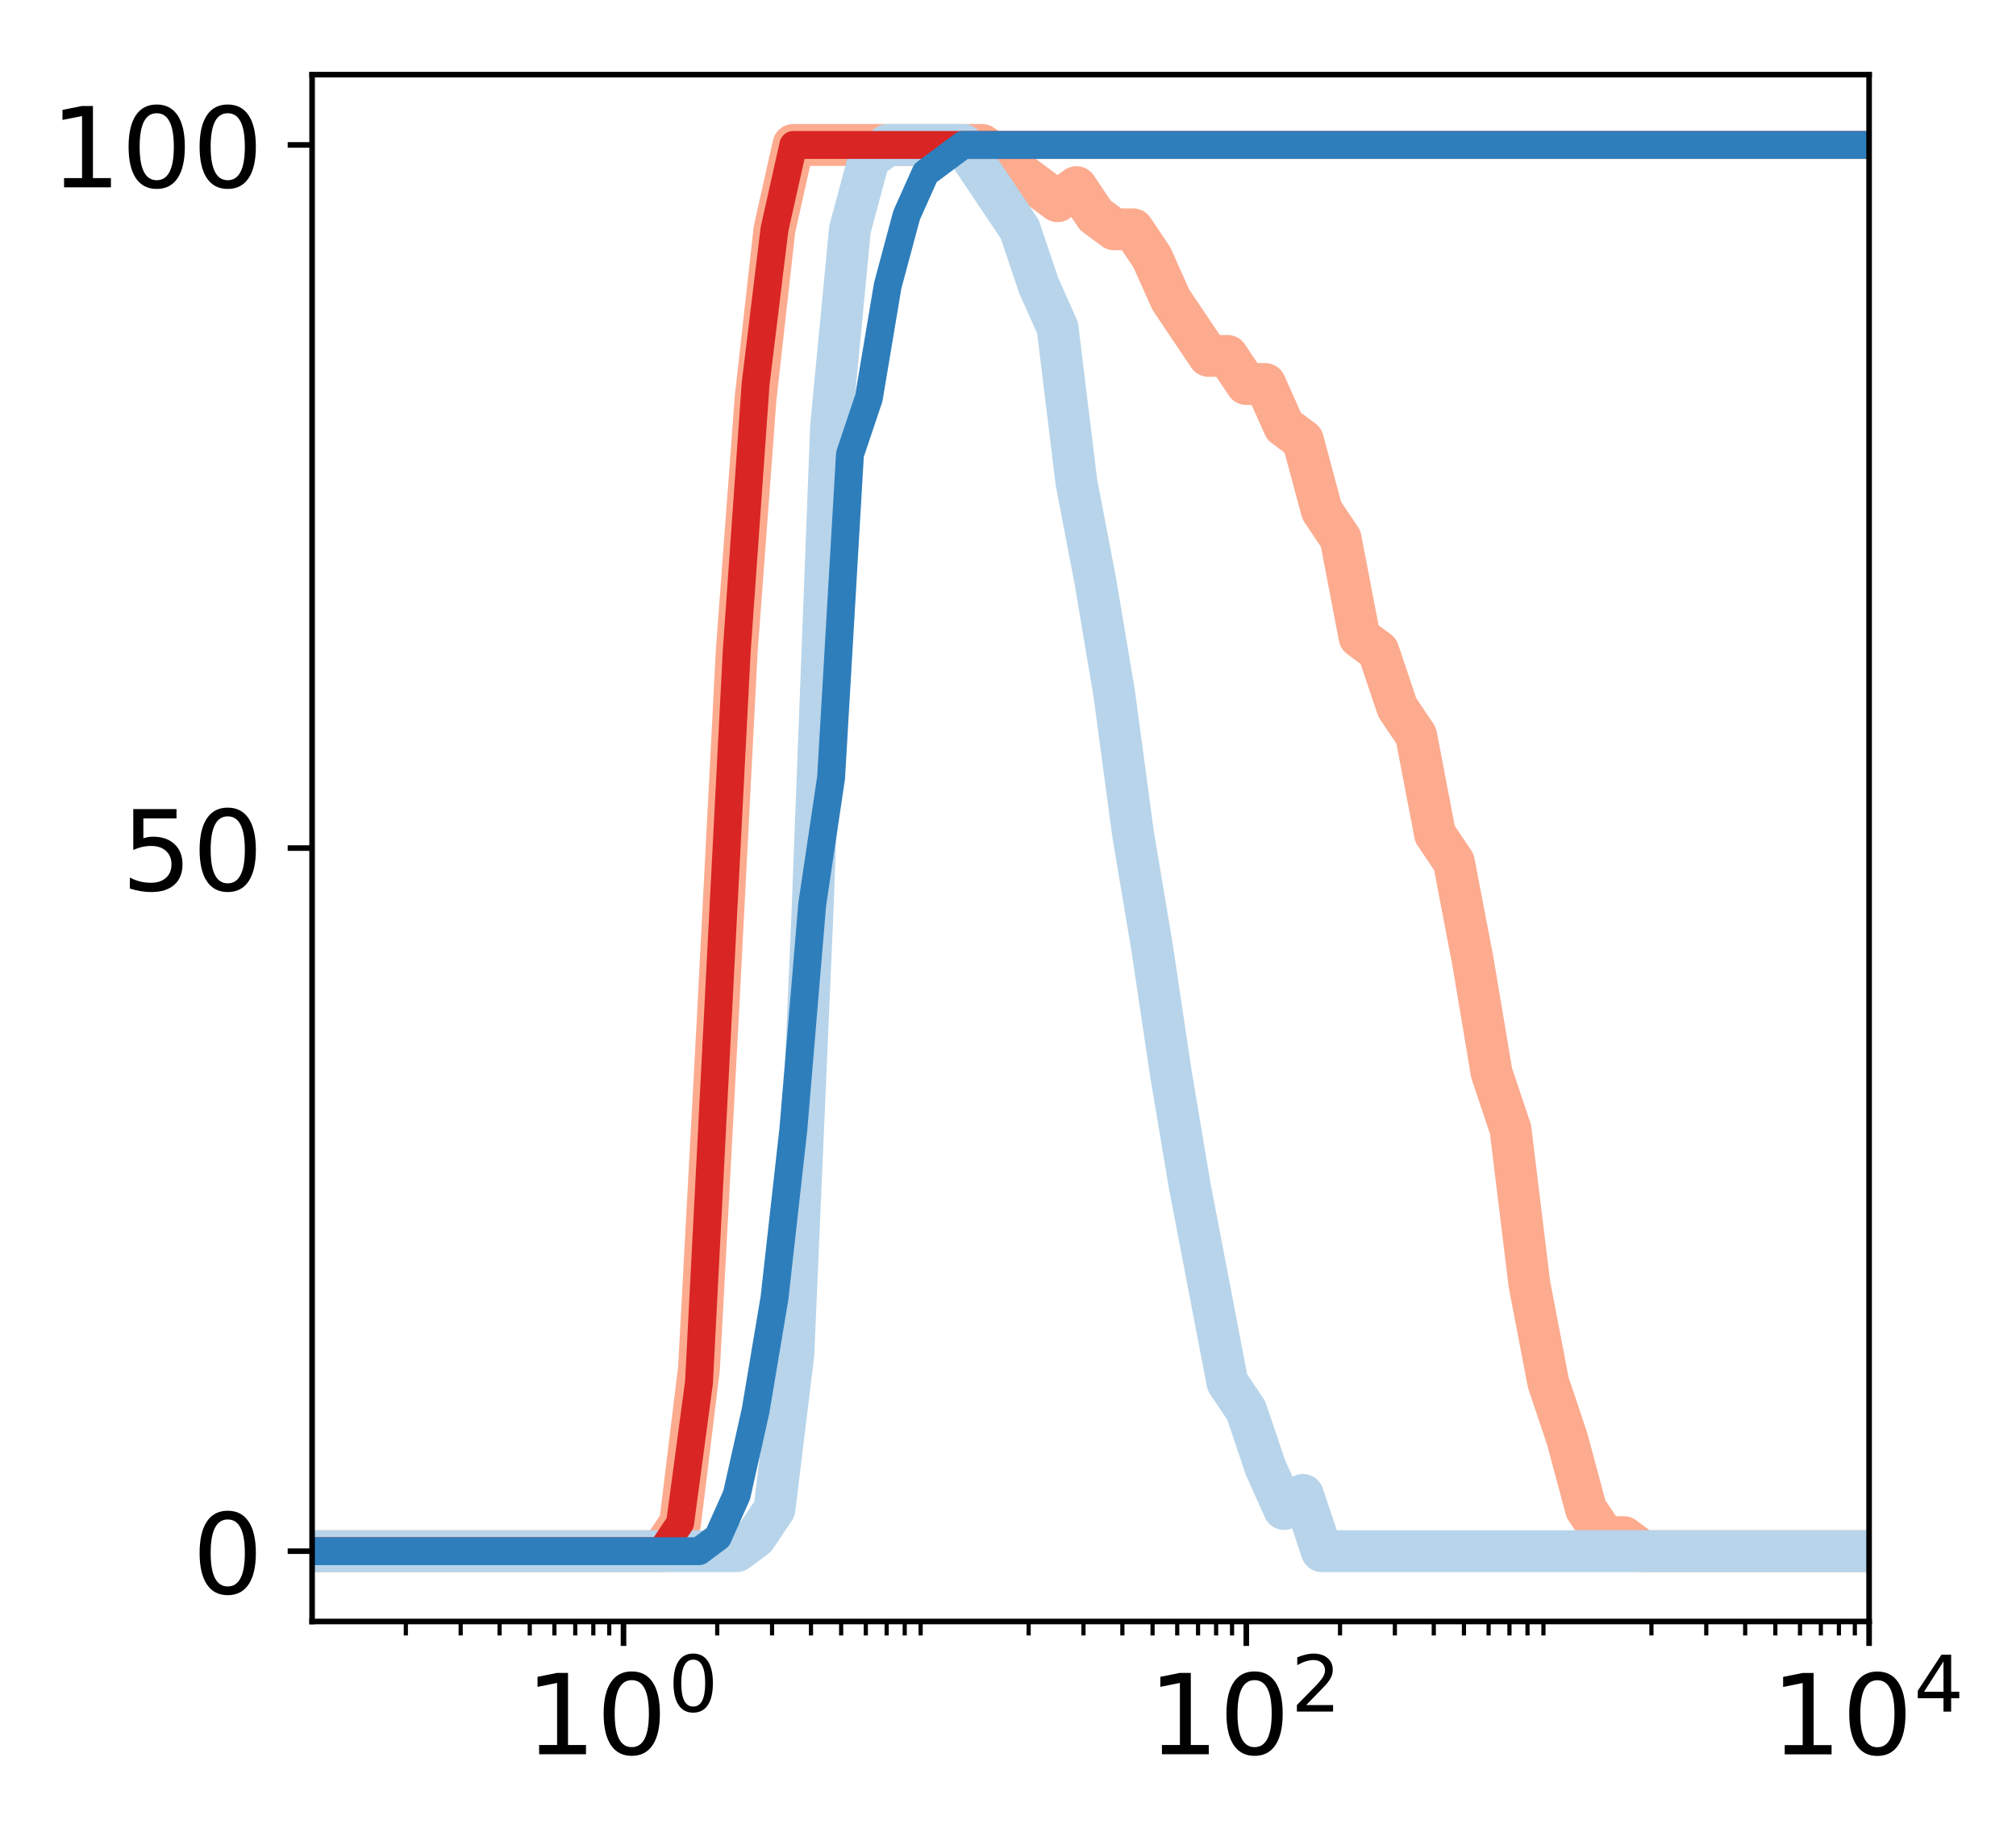
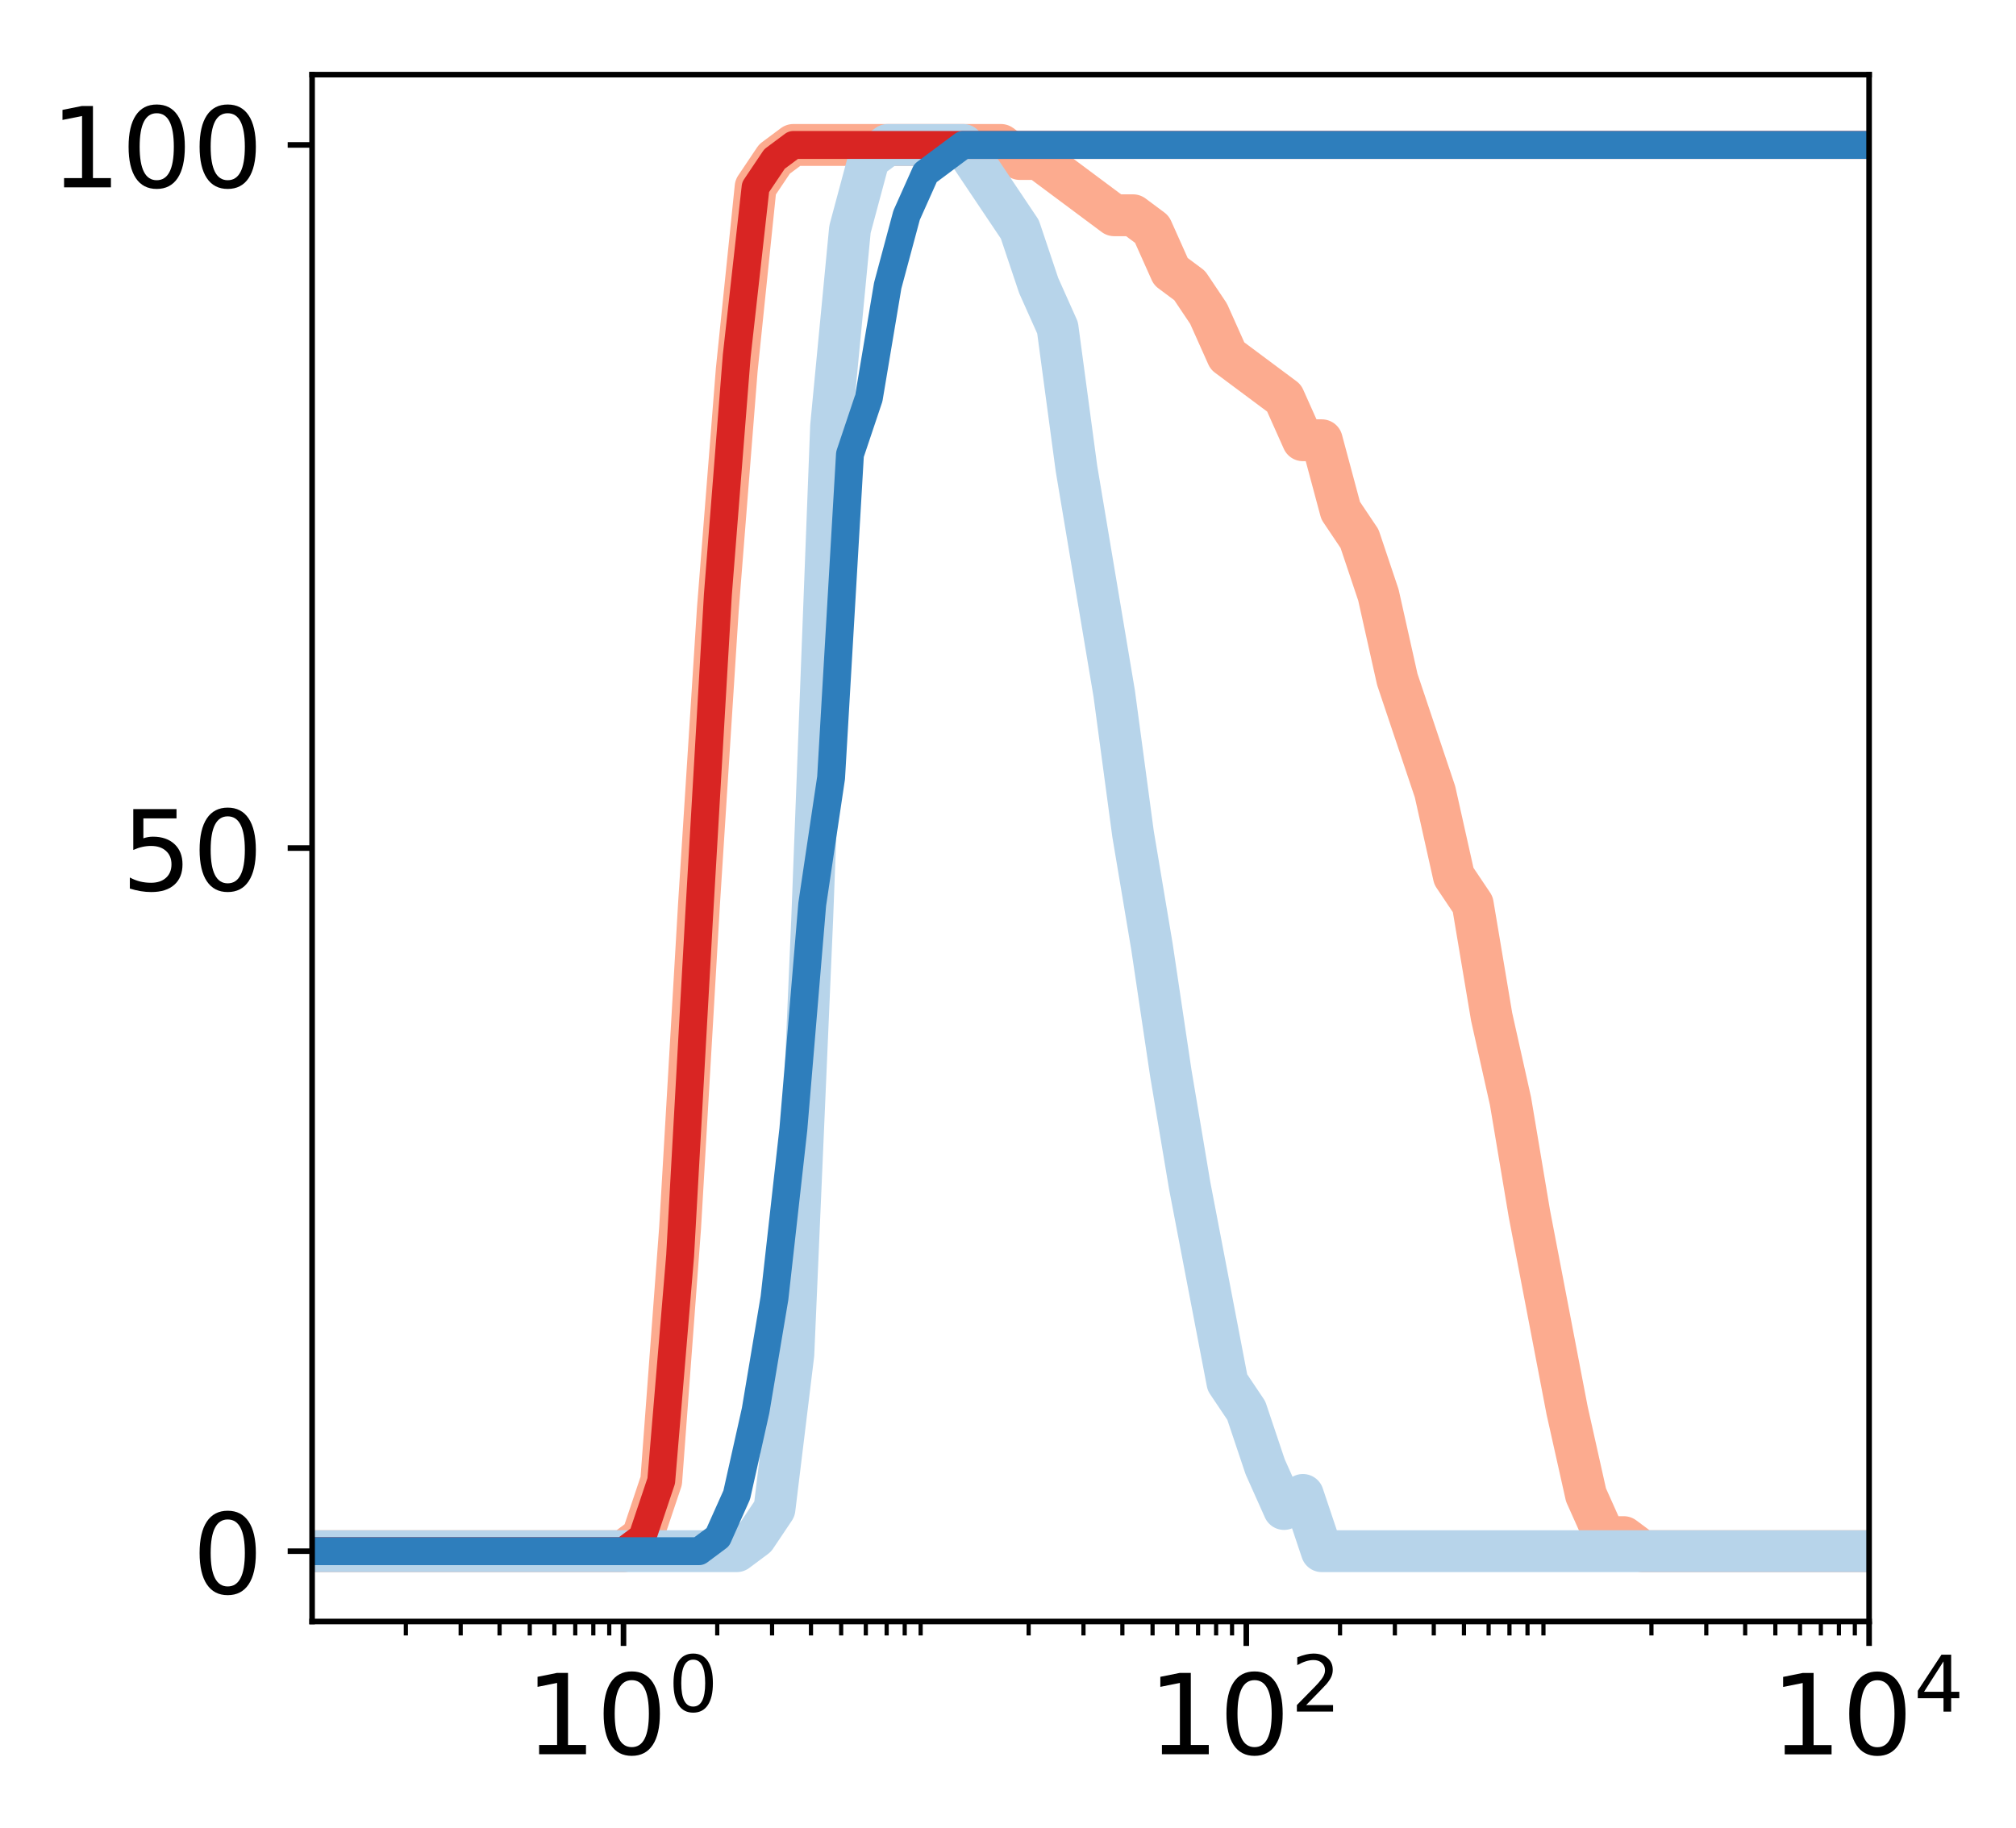
<svg xmlns="http://www.w3.org/2000/svg" xmlns:xlink="http://www.w3.org/1999/xlink" height="262pt" version="1.1" viewBox="0 0 289 262" width="289pt">
  <defs>
    <style type="text/css">
*{stroke-linecap:butt;stroke-linejoin:round;}
  </style>
  </defs>
  <g id="figure_1">
    <g id="patch_1">
      <path d="M 0 262.145  L 289.22 262.145  L 289.22 0  L 0 0  z " style="fill:#ffffff;" />
    </g>
    <g id="axes_1">
      <g id="patch_2">
        <path d="M 44.74 232.46  L 267.94 232.46  L 267.94 10.7  L 44.74 10.7  z " style="fill:#ffffff;" />
      </g>
      <g id="line2d_1">
-         <path clip-path="url(#pcb01dc2c04)" d="M 0.1 222.38  L 2.805 222.38  L 5.511 222.38  L 8.216 222.38  L 10.922 222.38  L 13.627 222.38  L 16.333 222.38  L 19.038 222.38  L 21.744 222.38  L 24.449 222.38  L 27.155 222.38  L 29.86 222.38  L 32.565 222.38  L 35.271 222.38  L 37.976 222.38  L 40.682 222.38  L 43.387 222.38  L 46.093 222.38  L 48.798 222.38  L 51.504 222.38  L 54.209 222.38  L 56.915 222.38  L 59.62 222.38  L 62.325 222.38  L 65.031 222.38  L 67.736 222.38  L 70.442 222.38  L 73.147 222.38  L 75.853 222.38  L 78.558 222.38  L 81.264 222.38  L 83.969 222.38  L 86.675 222.38  L 89.38 222.38  L 92.085 222.38  L 94.791 222.38  L 97.496 218.348  L 100.202 196.172  L 102.907 145.772  L 105.613 93.356  L 108.318 57.068  L 111.024 32.876  L 113.729 20.78  L 116.435 20.78  L 119.14 20.78  L 121.845 20.78  L 124.551 20.78  L 127.256 20.78  L 129.962 20.78  L 132.667 20.78  L 135.373 20.78  L 138.078 20.78  L 140.784 20.78  L 143.489 22.796  L 146.195 24.812  L 148.9 26.828  L 151.605 28.844  L 154.311 26.828  L 157.016 30.86  L 159.722 32.876  L 162.427 32.876  L 165.133 36.908  L 167.838 42.956  L 170.544 46.988  L 173.249 51.02  L 175.955 51.02  L 178.66 55.052  L 181.365 55.052  L 184.071 61.1  L 186.776 63.116  L 189.482 73.196  L 192.187 77.228  L 194.893 91.34  L 197.598 93.356  L 200.304 101.42  L 203.009 105.452  L 205.715 119.564  L 208.42 123.596  L 211.125 137.708  L 213.831 153.836  L 216.536 161.9  L 219.242 184.076  L 221.947 198.188  L 224.653 206.252  L 227.358 216.332  L 230.064 220.364  L 232.769 220.364  L 235.475 222.38  L 238.18 222.38  L 240.885 222.38  L 243.591 222.38  L 246.296 222.38  L 249.002 222.38  L 251.707 222.38  L 254.413 222.38  L 257.118 222.38  L 259.824 222.38  L 262.529 222.38  L 265.235 222.38  L 267.94 222.38  " style="fill:none;stroke:#fcab8f;stroke-linecap:square;stroke-width:6;" />
+         <path clip-path="url(#pc665ae159e)" d="M 0.1 222.38  L 2.805 222.38  L 5.511 222.38  L 8.216 222.38  L 10.922 222.38  L 13.627 222.38  L 16.333 222.38  L 19.038 222.38  L 21.744 222.38  L 24.449 222.38  L 27.155 222.38  L 29.86 222.38  L 32.565 222.38  L 35.271 222.38  L 37.976 222.38  L 40.682 222.38  L 43.387 222.38  L 46.093 222.38  L 48.798 222.38  L 51.504 222.38  L 54.209 222.38  L 56.915 222.38  L 59.62 222.38  L 62.325 222.38  L 65.031 222.38  L 67.736 222.38  L 70.442 222.38  L 73.147 222.38  L 75.853 222.38  L 78.558 222.38  L 81.264 222.38  L 83.969 222.38  L 86.675 222.38  L 89.38 222.38  L 92.085 220.364  L 94.791 212.3  L 97.496 176.012  L 100.202 129.644  L 102.907 87.308  L 105.613 53.036  L 108.318 26.828  L 111.024 22.796  L 113.729 20.78  L 116.435 20.78  L 119.14 20.78  L 121.845 20.78  L 124.551 20.78  L 127.256 20.78  L 129.962 20.78  L 132.667 20.78  L 135.373 20.78  L 138.078 20.78  L 140.784 20.78  L 143.489 20.78  L 146.195 22.796  L 148.9 22.796  L 151.605 24.812  L 154.311 26.828  L 157.016 28.844  L 159.722 30.86  L 162.427 30.86  L 165.133 32.876  L 167.838 38.924  L 170.544 40.94  L 173.249 44.972  L 175.955 51.02  L 178.66 53.036  L 181.365 55.052  L 184.071 57.068  L 186.776 63.116  L 189.482 63.116  L 192.187 73.196  L 194.893 77.228  L 197.598 85.292  L 200.304 97.388  L 203.009 105.452  L 205.715 113.516  L 208.42 125.612  L 211.125 129.644  L 213.831 145.772  L 216.536 157.868  L 219.242 173.996  L 221.947 188.108  L 224.653 202.22  L 227.358 214.316  L 230.064 220.364  L 232.769 220.364  L 235.475 222.38  L 238.18 222.38  L 240.885 222.38  L 243.591 222.38  L 246.296 222.38  L 249.002 222.38  L 251.707 222.38  L 254.413 222.38  L 257.118 222.38  L 259.824 222.38  L 262.529 222.38  L 265.235 222.38  L 267.94 222.38  " style="fill:none;stroke:#fcab8f;stroke-linecap:square;stroke-width:6;" />
      </g>
      <g id="line2d_2">
-         <path clip-path="url(#pcb01dc2c04)" d="M 0.1 222.38  L 2.805 222.38  L 5.511 222.38  L 8.216 222.38  L 10.922 222.38  L 13.627 222.38  L 16.333 222.38  L 19.038 222.38  L 21.744 222.38  L 24.449 222.38  L 27.155 222.38  L 29.86 222.38  L 32.565 222.38  L 35.271 222.38  L 37.976 222.38  L 40.682 222.38  L 43.387 222.38  L 46.093 222.38  L 48.798 222.38  L 51.504 222.38  L 54.209 222.38  L 56.915 222.38  L 59.62 222.38  L 62.325 222.38  L 65.031 222.38  L 67.736 222.38  L 70.442 222.38  L 73.147 222.38  L 75.853 222.38  L 78.558 222.38  L 81.264 222.38  L 83.969 222.38  L 86.675 222.38  L 89.38 222.38  L 92.085 222.38  L 94.791 222.38  L 97.496 222.38  L 100.202 222.38  L 102.907 222.38  L 105.613 222.38  L 108.318 220.364  L 111.024 216.332  L 113.729 194.156  L 116.435 131.66  L 119.14 61.1  L 121.845 32.876  L 124.551 22.796  L 127.256 20.78  L 129.962 20.78  L 132.667 20.78  L 135.373 20.78  L 138.078 20.78  L 140.784 24.812  L 143.489 28.844  L 146.195 32.876  L 148.9 40.94  L 151.605 46.988  L 154.311 69.164  L 157.016 83.276  L 159.722 99.404  L 162.427 119.564  L 165.133 135.692  L 167.838 153.836  L 170.544 169.964  L 173.249 184.076  L 175.955 198.188  L 178.66 202.22  L 181.365 210.284  L 184.071 216.332  L 186.776 214.316  L 189.482 222.38  L 192.187 222.38  L 194.893 222.38  L 197.598 222.38  L 200.304 222.38  L 203.009 222.38  L 205.715 222.38  L 208.42 222.38  L 211.125 222.38  L 213.831 222.38  L 216.536 222.38  L 219.242 222.38  L 221.947 222.38  L 224.653 222.38  L 227.358 222.38  L 230.064 222.38  L 232.769 222.38  L 235.475 222.38  L 238.18 222.38  L 240.885 222.38  L 243.591 222.38  L 246.296 222.38  L 249.002 222.38  L 251.707 222.38  L 254.413 222.38  L 257.118 222.38  L 259.824 222.38  L 262.529 222.38  L 265.235 222.38  L 267.94 222.38  " style="fill:none;stroke:#b7d4ea;stroke-linecap:square;stroke-width:6;" />
+         <path clip-path="url(#pc665ae159e)" d="M 0.1 222.38  L 2.805 222.38  L 5.511 222.38  L 8.216 222.38  L 10.922 222.38  L 13.627 222.38  L 16.333 222.38  L 19.038 222.38  L 21.744 222.38  L 24.449 222.38  L 27.155 222.38  L 29.86 222.38  L 32.565 222.38  L 35.271 222.38  L 37.976 222.38  L 40.682 222.38  L 43.387 222.38  L 46.093 222.38  L 48.798 222.38  L 51.504 222.38  L 54.209 222.38  L 56.915 222.38  L 59.62 222.38  L 62.325 222.38  L 65.031 222.38  L 67.736 222.38  L 70.442 222.38  L 73.147 222.38  L 75.853 222.38  L 78.558 222.38  L 81.264 222.38  L 83.969 222.38  L 86.675 222.38  L 89.38 222.38  L 92.085 222.38  L 94.791 222.38  L 97.496 222.38  L 100.202 222.38  L 102.907 222.38  L 105.613 222.38  L 108.318 220.364  L 111.024 216.332  L 113.729 194.156  L 116.435 131.66  L 119.14 61.1  L 121.845 32.876  L 124.551 22.796  L 127.256 20.78  L 129.962 20.78  L 132.667 20.78  L 135.373 20.78  L 138.078 20.78  L 140.784 24.812  L 143.489 28.844  L 146.195 32.876  L 148.9 40.94  L 151.605 46.988  L 154.311 67.148  L 157.016 83.276  L 159.722 99.404  L 162.427 119.564  L 165.133 135.692  L 167.838 153.836  L 170.544 169.964  L 173.249 184.076  L 175.955 198.188  L 178.66 202.22  L 181.365 210.284  L 184.071 216.332  L 186.776 214.316  L 189.482 222.38  L 192.187 222.38  L 194.893 222.38  L 197.598 222.38  L 200.304 222.38  L 203.009 222.38  L 205.715 222.38  L 208.42 222.38  L 211.125 222.38  L 213.831 222.38  L 216.536 222.38  L 219.242 222.38  L 221.947 222.38  L 224.653 222.38  L 227.358 222.38  L 230.064 222.38  L 232.769 222.38  L 235.475 222.38  L 238.18 222.38  L 240.885 222.38  L 243.591 222.38  L 246.296 222.38  L 249.002 222.38  L 251.707 222.38  L 254.413 222.38  L 257.118 222.38  L 259.824 222.38  L 262.529 222.38  L 265.235 222.38  L 267.94 222.38  " style="fill:none;stroke:#b7d4ea;stroke-linecap:square;stroke-width:6;" />
      </g>
      <g id="matplotlib.axis_1">
        <g id="xtick_1">
          <g id="line2d_3">
            <defs>
-               <path d="M 0 0  L 0 3.5  " id="m7cc4f789f3" style="stroke:#000000;stroke-width:0.8;" />
-             </defs>
-             <g>
-               <use style="stroke:#000000;stroke-width:0.8;" x="89.38" xlink:href="#m7cc4f789f3" y="232.46" />
+               <path d="M 0 0  L 0 3.5  " id="m8c75e8604e" style="stroke:#000000;stroke-width:0.8;" />
+             </defs>
+             <g>
+               <use style="stroke:#000000;stroke-width:0.8;" x="89.38" xlink:href="#m8c75e8604e" y="232.46" />
            </g>
          </g>
          <g id="text_1">
            <defs>
              <path d="M 12.406 8.297  L 28.516 8.297  L 28.516 63.922  L 10.984 60.406  L 10.984 69.391  L 28.422 72.906  L 38.281 72.906  L 38.281 8.297  L 54.391 8.297  L 54.391 0  L 12.406 0  z " id="DejaVuSans-31" />
              <path d="M 31.781 66.406  Q 24.172 66.406 20.328 58.906  Q 16.5 51.422 16.5 36.375  Q 16.5 21.391 20.328 13.891  Q 24.172 6.391 31.781 6.391  Q 39.453 6.391 43.281 13.891  Q 47.125 21.391 47.125 36.375  Q 47.125 51.422 43.281 58.906  Q 39.453 66.406 31.781 66.406  z M 31.781 74.219  Q 44.047 74.219 50.516 64.516  Q 56.984 54.828 56.984 36.375  Q 56.984 17.969 50.516 8.266  Q 44.047 -1.422 31.781 -1.422  Q 19.531 -1.422 13.062 8.266  Q 6.594 17.969 6.594 36.375  Q 6.594 54.828 13.062 64.516  Q 19.531 74.219 31.781 74.219  z " id="DejaVuSans-30" />
            </defs>
            <g transform="translate(75.3 251.6175)scale(0.16 -0.16)">
              <use transform="translate(0 0.765625)" xlink:href="#DejaVuSans-31" />
              <use transform="translate(63.62305 0.765625)" xlink:href="#DejaVuSans-30" />
              <use transform="translate(128.2031 39.04688)scale(0.7)" xlink:href="#DejaVuSans-30" />
            </g>
          </g>
        </g>
        <g id="xtick_2">
          <g id="line2d_4">
            <g>
-               <use style="stroke:#000000;stroke-width:0.8;" x="178.66" xlink:href="#m7cc4f789f3" y="232.46" />
+               <use style="stroke:#000000;stroke-width:0.8;" x="178.66" xlink:href="#m8c75e8604e" y="232.46" />
            </g>
          </g>
          <g id="text_2">
            <defs>
              <path d="M 19.188 8.297  L 53.609 8.297  L 53.609 0  L 7.328 0  L 7.328 8.297  Q 12.938 14.109 22.625 23.891  Q 32.328 33.688 34.812 36.531  Q 39.547 41.844 41.422 45.531  Q 43.312 49.219 43.312 52.781  Q 43.312 58.594 39.234 62.25  Q 35.156 65.922 28.609 65.922  Q 23.969 65.922 18.812 64.312  Q 13.672 62.703 7.812 59.422  L 7.812 69.391  Q 13.766 71.781 18.938 73  Q 24.125 74.219 28.422 74.219  Q 39.75 74.219 46.484 68.547  Q 53.219 62.891 53.219 53.422  Q 53.219 48.922 51.531 44.891  Q 49.859 40.875 45.406 35.406  Q 44.188 33.984 37.641 27.219  Q 31.109 20.453 19.188 8.297  z " id="DejaVuSans-32" />
            </defs>
            <g transform="translate(164.58 251.6175)scale(0.16 -0.16)">
              <use transform="translate(0 0.765625)" xlink:href="#DejaVuSans-31" />
              <use transform="translate(63.62305 0.765625)" xlink:href="#DejaVuSans-30" />
              <use transform="translate(128.2031 39.04688)scale(0.7)" xlink:href="#DejaVuSans-32" />
            </g>
          </g>
        </g>
        <g id="xtick_3">
          <g id="line2d_5">
            <g>
-               <use style="stroke:#000000;stroke-width:0.8;" x="267.94" xlink:href="#m7cc4f789f3" y="232.46" />
+               <use style="stroke:#000000;stroke-width:0.8;" x="267.94" xlink:href="#m8c75e8604e" y="232.46" />
            </g>
          </g>
          <g id="text_3">
            <defs>
              <path d="M 37.797 64.312  L 12.891 25.391  L 37.797 25.391  z M 35.203 72.906  L 47.609 72.906  L 47.609 25.391  L 58.016 25.391  L 58.016 17.188  L 47.609 17.188  L 47.609 0  L 37.797 0  L 37.797 17.188  L 4.891 17.188  L 4.891 26.703  z " id="DejaVuSans-34" />
            </defs>
            <g transform="translate(253.86 251.6175)scale(0.16 -0.16)">
              <use transform="translate(0 0.684375)" xlink:href="#DejaVuSans-31" />
              <use transform="translate(63.62305 0.684375)" xlink:href="#DejaVuSans-30" />
              <use transform="translate(128.2031 38.96563)scale(0.7)" xlink:href="#DejaVuSans-34" />
            </g>
          </g>
        </g>
        <g id="xtick_4">
          <g id="line2d_6">
            <defs>
-               <path d="M 0 0  L 0 2  " id="m31d1ed30f8" style="stroke:#000000;stroke-width:0.6;" />
-             </defs>
-             <g>
-               <use style="stroke:#000000;stroke-width:0.6;" x="58.178" xlink:href="#m31d1ed30f8" y="232.46" />
+               <path d="M 0 0  L 0 2  " id="ma0ddb179a2" style="stroke:#000000;stroke-width:0.6;" />
+             </defs>
+             <g>
+               <use style="stroke:#000000;stroke-width:0.6;" x="58.178" xlink:href="#ma0ddb179a2" y="232.46" />
            </g>
          </g>
        </g>
        <g id="xtick_5">
          <g id="line2d_7">
            <g>
-               <use style="stroke:#000000;stroke-width:0.6;" x="66.039" xlink:href="#m31d1ed30f8" y="232.46" />
+               <use style="stroke:#000000;stroke-width:0.6;" x="66.039" xlink:href="#ma0ddb179a2" y="232.46" />
            </g>
          </g>
        </g>
        <g id="xtick_6">
          <g id="line2d_8">
            <g>
-               <use style="stroke:#000000;stroke-width:0.6;" x="71.616" xlink:href="#m31d1ed30f8" y="232.46" />
+               <use style="stroke:#000000;stroke-width:0.6;" x="71.616" xlink:href="#ma0ddb179a2" y="232.46" />
            </g>
          </g>
        </g>
        <g id="xtick_7">
          <g id="line2d_9">
            <g>
-               <use style="stroke:#000000;stroke-width:0.6;" x="75.942" xlink:href="#m31d1ed30f8" y="232.46" />
+               <use style="stroke:#000000;stroke-width:0.6;" x="75.942" xlink:href="#ma0ddb179a2" y="232.46" />
            </g>
          </g>
        </g>
        <g id="xtick_8">
          <g id="line2d_10">
            <g>
-               <use style="stroke:#000000;stroke-width:0.6;" x="79.477" xlink:href="#m31d1ed30f8" y="232.46" />
+               <use style="stroke:#000000;stroke-width:0.6;" x="79.477" xlink:href="#ma0ddb179a2" y="232.46" />
            </g>
          </g>
        </g>
        <g id="xtick_9">
          <g id="line2d_11">
            <g>
-               <use style="stroke:#000000;stroke-width:0.6;" x="82.465" xlink:href="#m31d1ed30f8" y="232.46" />
+               <use style="stroke:#000000;stroke-width:0.6;" x="82.465" xlink:href="#ma0ddb179a2" y="232.46" />
            </g>
          </g>
        </g>
        <g id="xtick_10">
          <g id="line2d_12">
            <g>
-               <use style="stroke:#000000;stroke-width:0.6;" x="85.054" xlink:href="#m31d1ed30f8" y="232.46" />
+               <use style="stroke:#000000;stroke-width:0.6;" x="85.054" xlink:href="#ma0ddb179a2" y="232.46" />
            </g>
          </g>
        </g>
        <g id="xtick_11">
          <g id="line2d_13">
            <g>
-               <use style="stroke:#000000;stroke-width:0.6;" x="87.337" xlink:href="#m31d1ed30f8" y="232.46" />
+               <use style="stroke:#000000;stroke-width:0.6;" x="87.337" xlink:href="#ma0ddb179a2" y="232.46" />
            </g>
          </g>
        </g>
        <g id="xtick_12">
          <g id="line2d_14">
            <g>
-               <use style="stroke:#000000;stroke-width:0.6;" x="102.818" xlink:href="#m31d1ed30f8" y="232.46" />
+               <use style="stroke:#000000;stroke-width:0.6;" x="102.818" xlink:href="#ma0ddb179a2" y="232.46" />
            </g>
          </g>
        </g>
        <g id="xtick_13">
          <g id="line2d_15">
            <g>
-               <use style="stroke:#000000;stroke-width:0.6;" x="110.679" xlink:href="#m31d1ed30f8" y="232.46" />
+               <use style="stroke:#000000;stroke-width:0.6;" x="110.679" xlink:href="#ma0ddb179a2" y="232.46" />
            </g>
          </g>
        </g>
        <g id="xtick_14">
          <g id="line2d_16">
            <g>
-               <use style="stroke:#000000;stroke-width:0.6;" x="116.256" xlink:href="#m31d1ed30f8" y="232.46" />
+               <use style="stroke:#000000;stroke-width:0.6;" x="116.256" xlink:href="#ma0ddb179a2" y="232.46" />
            </g>
          </g>
        </g>
        <g id="xtick_15">
          <g id="line2d_17">
            <g>
-               <use style="stroke:#000000;stroke-width:0.6;" x="120.582" xlink:href="#m31d1ed30f8" y="232.46" />
+               <use style="stroke:#000000;stroke-width:0.6;" x="120.582" xlink:href="#ma0ddb179a2" y="232.46" />
            </g>
          </g>
        </g>
        <g id="xtick_16">
          <g id="line2d_18">
            <g>
-               <use style="stroke:#000000;stroke-width:0.6;" x="124.117" xlink:href="#m31d1ed30f8" y="232.46" />
+               <use style="stroke:#000000;stroke-width:0.6;" x="124.117" xlink:href="#ma0ddb179a2" y="232.46" />
            </g>
          </g>
        </g>
        <g id="xtick_17">
          <g id="line2d_19">
            <g>
-               <use style="stroke:#000000;stroke-width:0.6;" x="127.105" xlink:href="#m31d1ed30f8" y="232.46" />
+               <use style="stroke:#000000;stroke-width:0.6;" x="127.105" xlink:href="#ma0ddb179a2" y="232.46" />
            </g>
          </g>
        </g>
        <g id="xtick_18">
          <g id="line2d_20">
            <g>
-               <use style="stroke:#000000;stroke-width:0.6;" x="129.694" xlink:href="#m31d1ed30f8" y="232.46" />
+               <use style="stroke:#000000;stroke-width:0.6;" x="129.694" xlink:href="#ma0ddb179a2" y="232.46" />
            </g>
          </g>
        </g>
        <g id="xtick_19">
          <g id="line2d_21">
            <g>
-               <use style="stroke:#000000;stroke-width:0.6;" x="131.977" xlink:href="#m31d1ed30f8" y="232.46" />
+               <use style="stroke:#000000;stroke-width:0.6;" x="131.977" xlink:href="#ma0ddb179a2" y="232.46" />
            </g>
          </g>
        </g>
        <g id="xtick_20">
          <g id="line2d_22">
            <g>
-               <use style="stroke:#000000;stroke-width:0.6;" x="147.458" xlink:href="#m31d1ed30f8" y="232.46" />
+               <use style="stroke:#000000;stroke-width:0.6;" x="147.458" xlink:href="#ma0ddb179a2" y="232.46" />
            </g>
          </g>
        </g>
        <g id="xtick_21">
          <g id="line2d_23">
            <g>
-               <use style="stroke:#000000;stroke-width:0.6;" x="155.319" xlink:href="#m31d1ed30f8" y="232.46" />
+               <use style="stroke:#000000;stroke-width:0.6;" x="155.319" xlink:href="#ma0ddb179a2" y="232.46" />
            </g>
          </g>
        </g>
        <g id="xtick_22">
          <g id="line2d_24">
            <g>
-               <use style="stroke:#000000;stroke-width:0.6;" x="160.896" xlink:href="#m31d1ed30f8" y="232.46" />
+               <use style="stroke:#000000;stroke-width:0.6;" x="160.896" xlink:href="#ma0ddb179a2" y="232.46" />
            </g>
          </g>
        </g>
        <g id="xtick_23">
          <g id="line2d_25">
            <g>
-               <use style="stroke:#000000;stroke-width:0.6;" x="165.222" xlink:href="#m31d1ed30f8" y="232.46" />
+               <use style="stroke:#000000;stroke-width:0.6;" x="165.222" xlink:href="#ma0ddb179a2" y="232.46" />
            </g>
          </g>
        </g>
        <g id="xtick_24">
          <g id="line2d_26">
            <g>
-               <use style="stroke:#000000;stroke-width:0.6;" x="168.757" xlink:href="#m31d1ed30f8" y="232.46" />
+               <use style="stroke:#000000;stroke-width:0.6;" x="168.757" xlink:href="#ma0ddb179a2" y="232.46" />
            </g>
          </g>
        </g>
        <g id="xtick_25">
          <g id="line2d_27">
            <g>
-               <use style="stroke:#000000;stroke-width:0.6;" x="171.745" xlink:href="#m31d1ed30f8" y="232.46" />
+               <use style="stroke:#000000;stroke-width:0.6;" x="171.745" xlink:href="#ma0ddb179a2" y="232.46" />
            </g>
          </g>
        </g>
        <g id="xtick_26">
          <g id="line2d_28">
            <g>
-               <use style="stroke:#000000;stroke-width:0.6;" x="174.334" xlink:href="#m31d1ed30f8" y="232.46" />
+               <use style="stroke:#000000;stroke-width:0.6;" x="174.334" xlink:href="#ma0ddb179a2" y="232.46" />
            </g>
          </g>
        </g>
        <g id="xtick_27">
          <g id="line2d_29">
            <g>
-               <use style="stroke:#000000;stroke-width:0.6;" x="176.617" xlink:href="#m31d1ed30f8" y="232.46" />
+               <use style="stroke:#000000;stroke-width:0.6;" x="176.617" xlink:href="#ma0ddb179a2" y="232.46" />
            </g>
          </g>
        </g>
        <g id="xtick_28">
          <g id="line2d_30">
            <g>
-               <use style="stroke:#000000;stroke-width:0.6;" x="192.098" xlink:href="#m31d1ed30f8" y="232.46" />
+               <use style="stroke:#000000;stroke-width:0.6;" x="192.098" xlink:href="#ma0ddb179a2" y="232.46" />
            </g>
          </g>
        </g>
        <g id="xtick_29">
          <g id="line2d_31">
            <g>
-               <use style="stroke:#000000;stroke-width:0.6;" x="199.959" xlink:href="#m31d1ed30f8" y="232.46" />
+               <use style="stroke:#000000;stroke-width:0.6;" x="199.959" xlink:href="#ma0ddb179a2" y="232.46" />
            </g>
          </g>
        </g>
        <g id="xtick_30">
          <g id="line2d_32">
            <g>
-               <use style="stroke:#000000;stroke-width:0.6;" x="205.536" xlink:href="#m31d1ed30f8" y="232.46" />
+               <use style="stroke:#000000;stroke-width:0.6;" x="205.536" xlink:href="#ma0ddb179a2" y="232.46" />
            </g>
          </g>
        </g>
        <g id="xtick_31">
          <g id="line2d_33">
            <g>
-               <use style="stroke:#000000;stroke-width:0.6;" x="209.862" xlink:href="#m31d1ed30f8" y="232.46" />
+               <use style="stroke:#000000;stroke-width:0.6;" x="209.862" xlink:href="#ma0ddb179a2" y="232.46" />
            </g>
          </g>
        </g>
        <g id="xtick_32">
          <g id="line2d_34">
            <g>
-               <use style="stroke:#000000;stroke-width:0.6;" x="213.397" xlink:href="#m31d1ed30f8" y="232.46" />
+               <use style="stroke:#000000;stroke-width:0.6;" x="213.397" xlink:href="#ma0ddb179a2" y="232.46" />
            </g>
          </g>
        </g>
        <g id="xtick_33">
          <g id="line2d_35">
            <g>
-               <use style="stroke:#000000;stroke-width:0.6;" x="216.385" xlink:href="#m31d1ed30f8" y="232.46" />
+               <use style="stroke:#000000;stroke-width:0.6;" x="216.385" xlink:href="#ma0ddb179a2" y="232.46" />
            </g>
          </g>
        </g>
        <g id="xtick_34">
          <g id="line2d_36">
            <g>
-               <use style="stroke:#000000;stroke-width:0.6;" x="218.974" xlink:href="#m31d1ed30f8" y="232.46" />
+               <use style="stroke:#000000;stroke-width:0.6;" x="218.974" xlink:href="#ma0ddb179a2" y="232.46" />
            </g>
          </g>
        </g>
        <g id="xtick_35">
          <g id="line2d_37">
            <g>
-               <use style="stroke:#000000;stroke-width:0.6;" x="221.257" xlink:href="#m31d1ed30f8" y="232.46" />
+               <use style="stroke:#000000;stroke-width:0.6;" x="221.257" xlink:href="#ma0ddb179a2" y="232.46" />
            </g>
          </g>
        </g>
        <g id="xtick_36">
          <g id="line2d_38">
            <g>
-               <use style="stroke:#000000;stroke-width:0.6;" x="236.738" xlink:href="#m31d1ed30f8" y="232.46" />
+               <use style="stroke:#000000;stroke-width:0.6;" x="236.738" xlink:href="#ma0ddb179a2" y="232.46" />
            </g>
          </g>
        </g>
        <g id="xtick_37">
          <g id="line2d_39">
            <g>
-               <use style="stroke:#000000;stroke-width:0.6;" x="244.599" xlink:href="#m31d1ed30f8" y="232.46" />
+               <use style="stroke:#000000;stroke-width:0.6;" x="244.599" xlink:href="#ma0ddb179a2" y="232.46" />
            </g>
          </g>
        </g>
        <g id="xtick_38">
          <g id="line2d_40">
            <g>
-               <use style="stroke:#000000;stroke-width:0.6;" x="250.176" xlink:href="#m31d1ed30f8" y="232.46" />
+               <use style="stroke:#000000;stroke-width:0.6;" x="250.176" xlink:href="#ma0ddb179a2" y="232.46" />
            </g>
          </g>
        </g>
        <g id="xtick_39">
          <g id="line2d_41">
            <g>
-               <use style="stroke:#000000;stroke-width:0.6;" x="254.502" xlink:href="#m31d1ed30f8" y="232.46" />
+               <use style="stroke:#000000;stroke-width:0.6;" x="254.502" xlink:href="#ma0ddb179a2" y="232.46" />
            </g>
          </g>
        </g>
        <g id="xtick_40">
          <g id="line2d_42">
            <g>
-               <use style="stroke:#000000;stroke-width:0.6;" x="258.037" xlink:href="#m31d1ed30f8" y="232.46" />
+               <use style="stroke:#000000;stroke-width:0.6;" x="258.037" xlink:href="#ma0ddb179a2" y="232.46" />
            </g>
          </g>
        </g>
        <g id="xtick_41">
          <g id="line2d_43">
            <g>
-               <use style="stroke:#000000;stroke-width:0.6;" x="261.025" xlink:href="#m31d1ed30f8" y="232.46" />
+               <use style="stroke:#000000;stroke-width:0.6;" x="261.025" xlink:href="#ma0ddb179a2" y="232.46" />
            </g>
          </g>
        </g>
        <g id="xtick_42">
          <g id="line2d_44">
            <g>
-               <use style="stroke:#000000;stroke-width:0.6;" x="263.614" xlink:href="#m31d1ed30f8" y="232.46" />
+               <use style="stroke:#000000;stroke-width:0.6;" x="263.614" xlink:href="#ma0ddb179a2" y="232.46" />
            </g>
          </g>
        </g>
        <g id="xtick_43">
          <g id="line2d_45">
            <g>
-               <use style="stroke:#000000;stroke-width:0.6;" x="265.897" xlink:href="#m31d1ed30f8" y="232.46" />
+               <use style="stroke:#000000;stroke-width:0.6;" x="265.897" xlink:href="#ma0ddb179a2" y="232.46" />
            </g>
          </g>
        </g>
      </g>
      <g id="matplotlib.axis_2">
        <g id="ytick_1">
          <g id="line2d_46">
            <defs>
-               <path d="M 0 0  L -3.5 0  " id="m82289ca42c" style="stroke:#000000;stroke-width:0.8;" />
-             </defs>
-             <g>
-               <use style="stroke:#000000;stroke-width:0.8;" x="44.74" xlink:href="#m82289ca42c" y="222.38" />
+               <path d="M 0 0  L -3.5 0  " id="me0b8f0955e" style="stroke:#000000;stroke-width:0.8;" />
+             </defs>
+             <g>
+               <use style="stroke:#000000;stroke-width:0.8;" x="44.74" xlink:href="#me0b8f0955e" y="222.38" />
            </g>
          </g>
          <g id="text_4">
            <g transform="translate(27.56 228.4588)scale(0.16 -0.16)">
              <use xlink:href="#DejaVuSans-30" />
            </g>
          </g>
        </g>
        <g id="ytick_2">
          <g id="line2d_47">
            <g>
-               <use style="stroke:#000000;stroke-width:0.8;" x="44.74" xlink:href="#m82289ca42c" y="121.58" />
+               <use style="stroke:#000000;stroke-width:0.8;" x="44.74" xlink:href="#me0b8f0955e" y="121.58" />
            </g>
          </g>
          <g id="text_5">
            <defs>
              <path d="M 10.797 72.906  L 49.516 72.906  L 49.516 64.594  L 19.828 64.594  L 19.828 46.734  Q 21.969 47.469 24.109 47.828  Q 26.266 48.188 28.422 48.188  Q 40.625 48.188 47.75 41.5  Q 54.891 34.812 54.891 23.391  Q 54.891 11.625 47.562 5.094  Q 40.234 -1.422 26.906 -1.422  Q 22.312 -1.422 17.547 -0.641  Q 12.797 0.141 7.719 1.703  L 7.719 11.625  Q 12.109 9.234 16.797 8.062  Q 21.484 6.891 26.703 6.891  Q 35.156 6.891 40.078 11.328  Q 45.016 15.766 45.016 23.391  Q 45.016 31 40.078 35.438  Q 35.156 39.891 26.703 39.891  Q 22.75 39.891 18.812 39.016  Q 14.891 38.141 10.797 36.281  z " id="DejaVuSans-35" />
            </defs>
            <g transform="translate(17.38 127.6587)scale(0.16 -0.16)">
              <use xlink:href="#DejaVuSans-35" />
              <use x="63.623" xlink:href="#DejaVuSans-30" />
            </g>
          </g>
        </g>
        <g id="ytick_3">
          <g id="line2d_48">
            <g>
-               <use style="stroke:#000000;stroke-width:0.8;" x="44.74" xlink:href="#m82289ca42c" y="20.78" />
+               <use style="stroke:#000000;stroke-width:0.8;" x="44.74" xlink:href="#me0b8f0955e" y="20.78" />
            </g>
          </g>
          <g id="text_6">
            <g transform="translate(7.2 26.85875)scale(0.16 -0.16)">
              <use xlink:href="#DejaVuSans-31" />
              <use x="63.623" xlink:href="#DejaVuSans-30" />
              <use x="127.246" xlink:href="#DejaVuSans-30" />
            </g>
          </g>
        </g>
      </g>
      <g id="line2d_49">
-         <path clip-path="url(#pcb01dc2c04)" d="M 0.1 222.38  L 2.805 222.38  L 5.511 222.38  L 8.216 222.38  L 10.922 222.38  L 13.627 222.38  L 16.333 222.38  L 19.038 222.38  L 21.744 222.38  L 24.449 222.38  L 27.155 222.38  L 29.86 222.38  L 32.565 222.38  L 35.271 222.38  L 37.976 222.38  L 40.682 222.38  L 43.387 222.38  L 46.093 222.38  L 48.798 222.38  L 51.504 222.38  L 54.209 222.38  L 56.915 222.38  L 59.62 222.38  L 62.325 222.38  L 65.031 222.38  L 67.736 222.38  L 70.442 222.38  L 73.147 222.38  L 75.853 222.38  L 78.558 222.38  L 81.264 222.38  L 83.969 222.38  L 86.675 222.38  L 89.38 222.38  L 92.085 222.38  L 94.791 222.38  L 97.496 218.348  L 100.202 198.188  L 102.907 145.772  L 105.613 93.356  L 108.318 55.052  L 111.024 32.876  L 113.729 20.78  L 116.435 20.78  L 119.14 20.78  L 121.845 20.78  L 124.551 20.78  L 127.256 20.78  L 129.962 20.78  L 132.667 20.78  L 135.373 20.78  L 138.078 20.78  L 140.784 20.78  L 143.489 20.78  L 146.195 20.78  L 148.9 20.78  L 151.605 20.78  L 154.311 20.78  L 157.016 20.78  L 159.722 20.78  L 162.427 20.78  L 165.133 20.78  L 167.838 20.78  L 170.544 20.78  L 173.249 20.78  L 175.955 20.78  L 178.66 20.78  L 181.365 20.78  L 184.071 20.78  L 186.776 20.78  L 189.482 20.78  L 192.187 20.78  L 194.893 20.78  L 197.598 20.78  L 200.304 20.78  L 203.009 20.78  L 205.715 20.78  L 208.42 20.78  L 211.125 20.78  L 213.831 20.78  L 216.536 20.78  L 219.242 20.78  L 221.947 20.78  L 224.653 20.78  L 227.358 20.78  L 230.064 20.78  L 232.769 20.78  L 235.475 20.78  L 238.18 20.78  L 240.885 20.78  L 243.591 20.78  L 246.296 20.78  L 249.002 20.78  L 251.707 20.78  L 254.413 20.78  L 257.118 20.78  L 259.824 20.78  L 262.529 20.78  L 265.235 20.78  L 267.94 20.78  " style="fill:none;stroke:#d92523;stroke-linecap:square;stroke-width:4;" />
+         <path clip-path="url(#pc665ae159e)" d="M 0.1 222.38  L 2.805 222.38  L 5.511 222.38  L 8.216 222.38  L 10.922 222.38  L 13.627 222.38  L 16.333 222.38  L 19.038 222.38  L 21.744 222.38  L 24.449 222.38  L 27.155 222.38  L 29.86 222.38  L 32.565 222.38  L 35.271 222.38  L 37.976 222.38  L 40.682 222.38  L 43.387 222.38  L 46.093 222.38  L 48.798 222.38  L 51.504 222.38  L 54.209 222.38  L 56.915 222.38  L 59.62 222.38  L 62.325 222.38  L 65.031 222.38  L 67.736 222.38  L 70.442 222.38  L 73.147 222.38  L 75.853 222.38  L 78.558 222.38  L 81.264 222.38  L 83.969 222.38  L 86.675 222.38  L 89.38 222.38  L 92.085 220.364  L 94.791 212.3  L 97.496 180.044  L 100.202 131.66  L 102.907 85.292  L 105.613 51.02  L 108.318 26.828  L 111.024 22.796  L 113.729 20.78  L 116.435 20.78  L 119.14 20.78  L 121.845 20.78  L 124.551 20.78  L 127.256 20.78  L 129.962 20.78  L 132.667 20.78  L 135.373 20.78  L 138.078 20.78  L 140.784 20.78  L 143.489 20.78  L 146.195 20.78  L 148.9 20.78  L 151.605 20.78  L 154.311 20.78  L 157.016 20.78  L 159.722 20.78  L 162.427 20.78  L 165.133 20.78  L 167.838 20.78  L 170.544 20.78  L 173.249 20.78  L 175.955 20.78  L 178.66 20.78  L 181.365 20.78  L 184.071 20.78  L 186.776 20.78  L 189.482 20.78  L 192.187 20.78  L 194.893 20.78  L 197.598 20.78  L 200.304 20.78  L 203.009 20.78  L 205.715 20.78  L 208.42 20.78  L 211.125 20.78  L 213.831 20.78  L 216.536 20.78  L 219.242 20.78  L 221.947 20.78  L 224.653 20.78  L 227.358 20.78  L 230.064 20.78  L 232.769 20.78  L 235.475 20.78  L 238.18 20.78  L 240.885 20.78  L 243.591 20.78  L 246.296 20.78  L 249.002 20.78  L 251.707 20.78  L 254.413 20.78  L 257.118 20.78  L 259.824 20.78  L 262.529 20.78  L 265.235 20.78  L 267.94 20.78  " style="fill:none;stroke:#d92523;stroke-linecap:square;stroke-width:4;" />
      </g>
      <g id="line2d_50">
-         <path clip-path="url(#pcb01dc2c04)" d="M 0.1 222.38  L 2.805 222.38  L 5.511 222.38  L 8.216 222.38  L 10.922 222.38  L 13.627 222.38  L 16.333 222.38  L 19.038 222.38  L 21.744 222.38  L 24.449 222.38  L 27.155 222.38  L 29.86 222.38  L 32.565 222.38  L 35.271 222.38  L 37.976 222.38  L 40.682 222.38  L 43.387 222.38  L 46.093 222.38  L 48.798 222.38  L 51.504 222.38  L 54.209 222.38  L 56.915 222.38  L 59.62 222.38  L 62.325 222.38  L 65.031 222.38  L 67.736 222.38  L 70.442 222.38  L 73.147 222.38  L 75.853 222.38  L 78.558 222.38  L 81.264 222.38  L 83.969 222.38  L 86.675 222.38  L 89.38 222.38  L 92.085 222.38  L 94.791 222.38  L 97.496 222.38  L 100.202 222.38  L 102.907 220.364  L 105.613 214.316  L 108.318 202.22  L 111.024 186.092  L 113.729 161.9  L 116.435 129.644  L 119.14 111.5  L 121.845 65.132  L 124.551 57.068  L 127.256 40.94  L 129.962 30.86  L 132.667 24.812  L 135.373 22.796  L 138.078 20.78  L 140.784 20.78  L 143.489 20.78  L 146.195 20.78  L 148.9 20.78  L 151.605 20.78  L 154.311 20.78  L 157.016 20.78  L 159.722 20.78  L 162.427 20.78  L 165.133 20.78  L 167.838 20.78  L 170.544 20.78  L 173.249 20.78  L 175.955 20.78  L 178.66 20.78  L 181.365 20.78  L 184.071 20.78  L 186.776 20.78  L 189.482 20.78  L 192.187 20.78  L 194.893 20.78  L 197.598 20.78  L 200.304 20.78  L 203.009 20.78  L 205.715 20.78  L 208.42 20.78  L 211.125 20.78  L 213.831 20.78  L 216.536 20.78  L 219.242 20.78  L 221.947 20.78  L 224.653 20.78  L 227.358 20.78  L 230.064 20.78  L 232.769 20.78  L 235.475 20.78  L 238.18 20.78  L 240.885 20.78  L 243.591 20.78  L 246.296 20.78  L 249.002 20.78  L 251.707 20.78  L 254.413 20.78  L 257.118 20.78  L 259.824 20.78  L 262.529 20.78  L 265.235 20.78  L 267.94 20.78  " style="fill:none;stroke:#2e7ebc;stroke-linecap:square;stroke-width:4;" />
+         <path clip-path="url(#pc665ae159e)" d="M 0.1 222.38  L 2.805 222.38  L 5.511 222.38  L 8.216 222.38  L 10.922 222.38  L 13.627 222.38  L 16.333 222.38  L 19.038 222.38  L 21.744 222.38  L 24.449 222.38  L 27.155 222.38  L 29.86 222.38  L 32.565 222.38  L 35.271 222.38  L 37.976 222.38  L 40.682 222.38  L 43.387 222.38  L 46.093 222.38  L 48.798 222.38  L 51.504 222.38  L 54.209 222.38  L 56.915 222.38  L 59.62 222.38  L 62.325 222.38  L 65.031 222.38  L 67.736 222.38  L 70.442 222.38  L 73.147 222.38  L 75.853 222.38  L 78.558 222.38  L 81.264 222.38  L 83.969 222.38  L 86.675 222.38  L 89.38 222.38  L 92.085 222.38  L 94.791 222.38  L 97.496 222.38  L 100.202 222.38  L 102.907 220.364  L 105.613 214.316  L 108.318 202.22  L 111.024 186.092  L 113.729 161.9  L 116.435 129.644  L 119.14 111.5  L 121.845 65.132  L 124.551 57.068  L 127.256 40.94  L 129.962 30.86  L 132.667 24.812  L 135.373 22.796  L 138.078 20.78  L 140.784 20.78  L 143.489 20.78  L 146.195 20.78  L 148.9 20.78  L 151.605 20.78  L 154.311 20.78  L 157.016 20.78  L 159.722 20.78  L 162.427 20.78  L 165.133 20.78  L 167.838 20.78  L 170.544 20.78  L 173.249 20.78  L 175.955 20.78  L 178.66 20.78  L 181.365 20.78  L 184.071 20.78  L 186.776 20.78  L 189.482 20.78  L 192.187 20.78  L 194.893 20.78  L 197.598 20.78  L 200.304 20.78  L 203.009 20.78  L 205.715 20.78  L 208.42 20.78  L 211.125 20.78  L 213.831 20.78  L 216.536 20.78  L 219.242 20.78  L 221.947 20.78  L 224.653 20.78  L 227.358 20.78  L 230.064 20.78  L 232.769 20.78  L 235.475 20.78  L 238.18 20.78  L 240.885 20.78  L 243.591 20.78  L 246.296 20.78  L 249.002 20.78  L 251.707 20.78  L 254.413 20.78  L 257.118 20.78  L 259.824 20.78  L 262.529 20.78  L 265.235 20.78  L 267.94 20.78  " style="fill:none;stroke:#2e7ebc;stroke-linecap:square;stroke-width:4;" />
      </g>
      <g id="patch_3">
        <path d="M 44.74 232.46  L 44.74 10.7  " style="fill:none;stroke:#000000;stroke-linecap:square;stroke-linejoin:miter;stroke-width:0.8;" />
      </g>
      <g id="patch_4">
        <path d="M 267.94 232.46  L 267.94 10.7  " style="fill:none;stroke:#000000;stroke-linecap:square;stroke-linejoin:miter;stroke-width:0.8;" />
      </g>
      <g id="patch_5">
        <path d="M 44.74 232.46  L 267.94 232.46  " style="fill:none;stroke:#000000;stroke-linecap:square;stroke-linejoin:miter;stroke-width:0.8;" />
      </g>
      <g id="patch_6">
        <path d="M 44.74 10.7  L 267.94 10.7  " style="fill:none;stroke:#000000;stroke-linecap:square;stroke-linejoin:miter;stroke-width:0.8;" />
      </g>
    </g>
  </g>
  <defs>
-     <clipPath id="pcb01dc2c04">
+     <clipPath id="pc665ae159e">
      <rect height="221.76" width="223.2" x="44.74" y="10.7" />
    </clipPath>
  </defs>
</svg>
